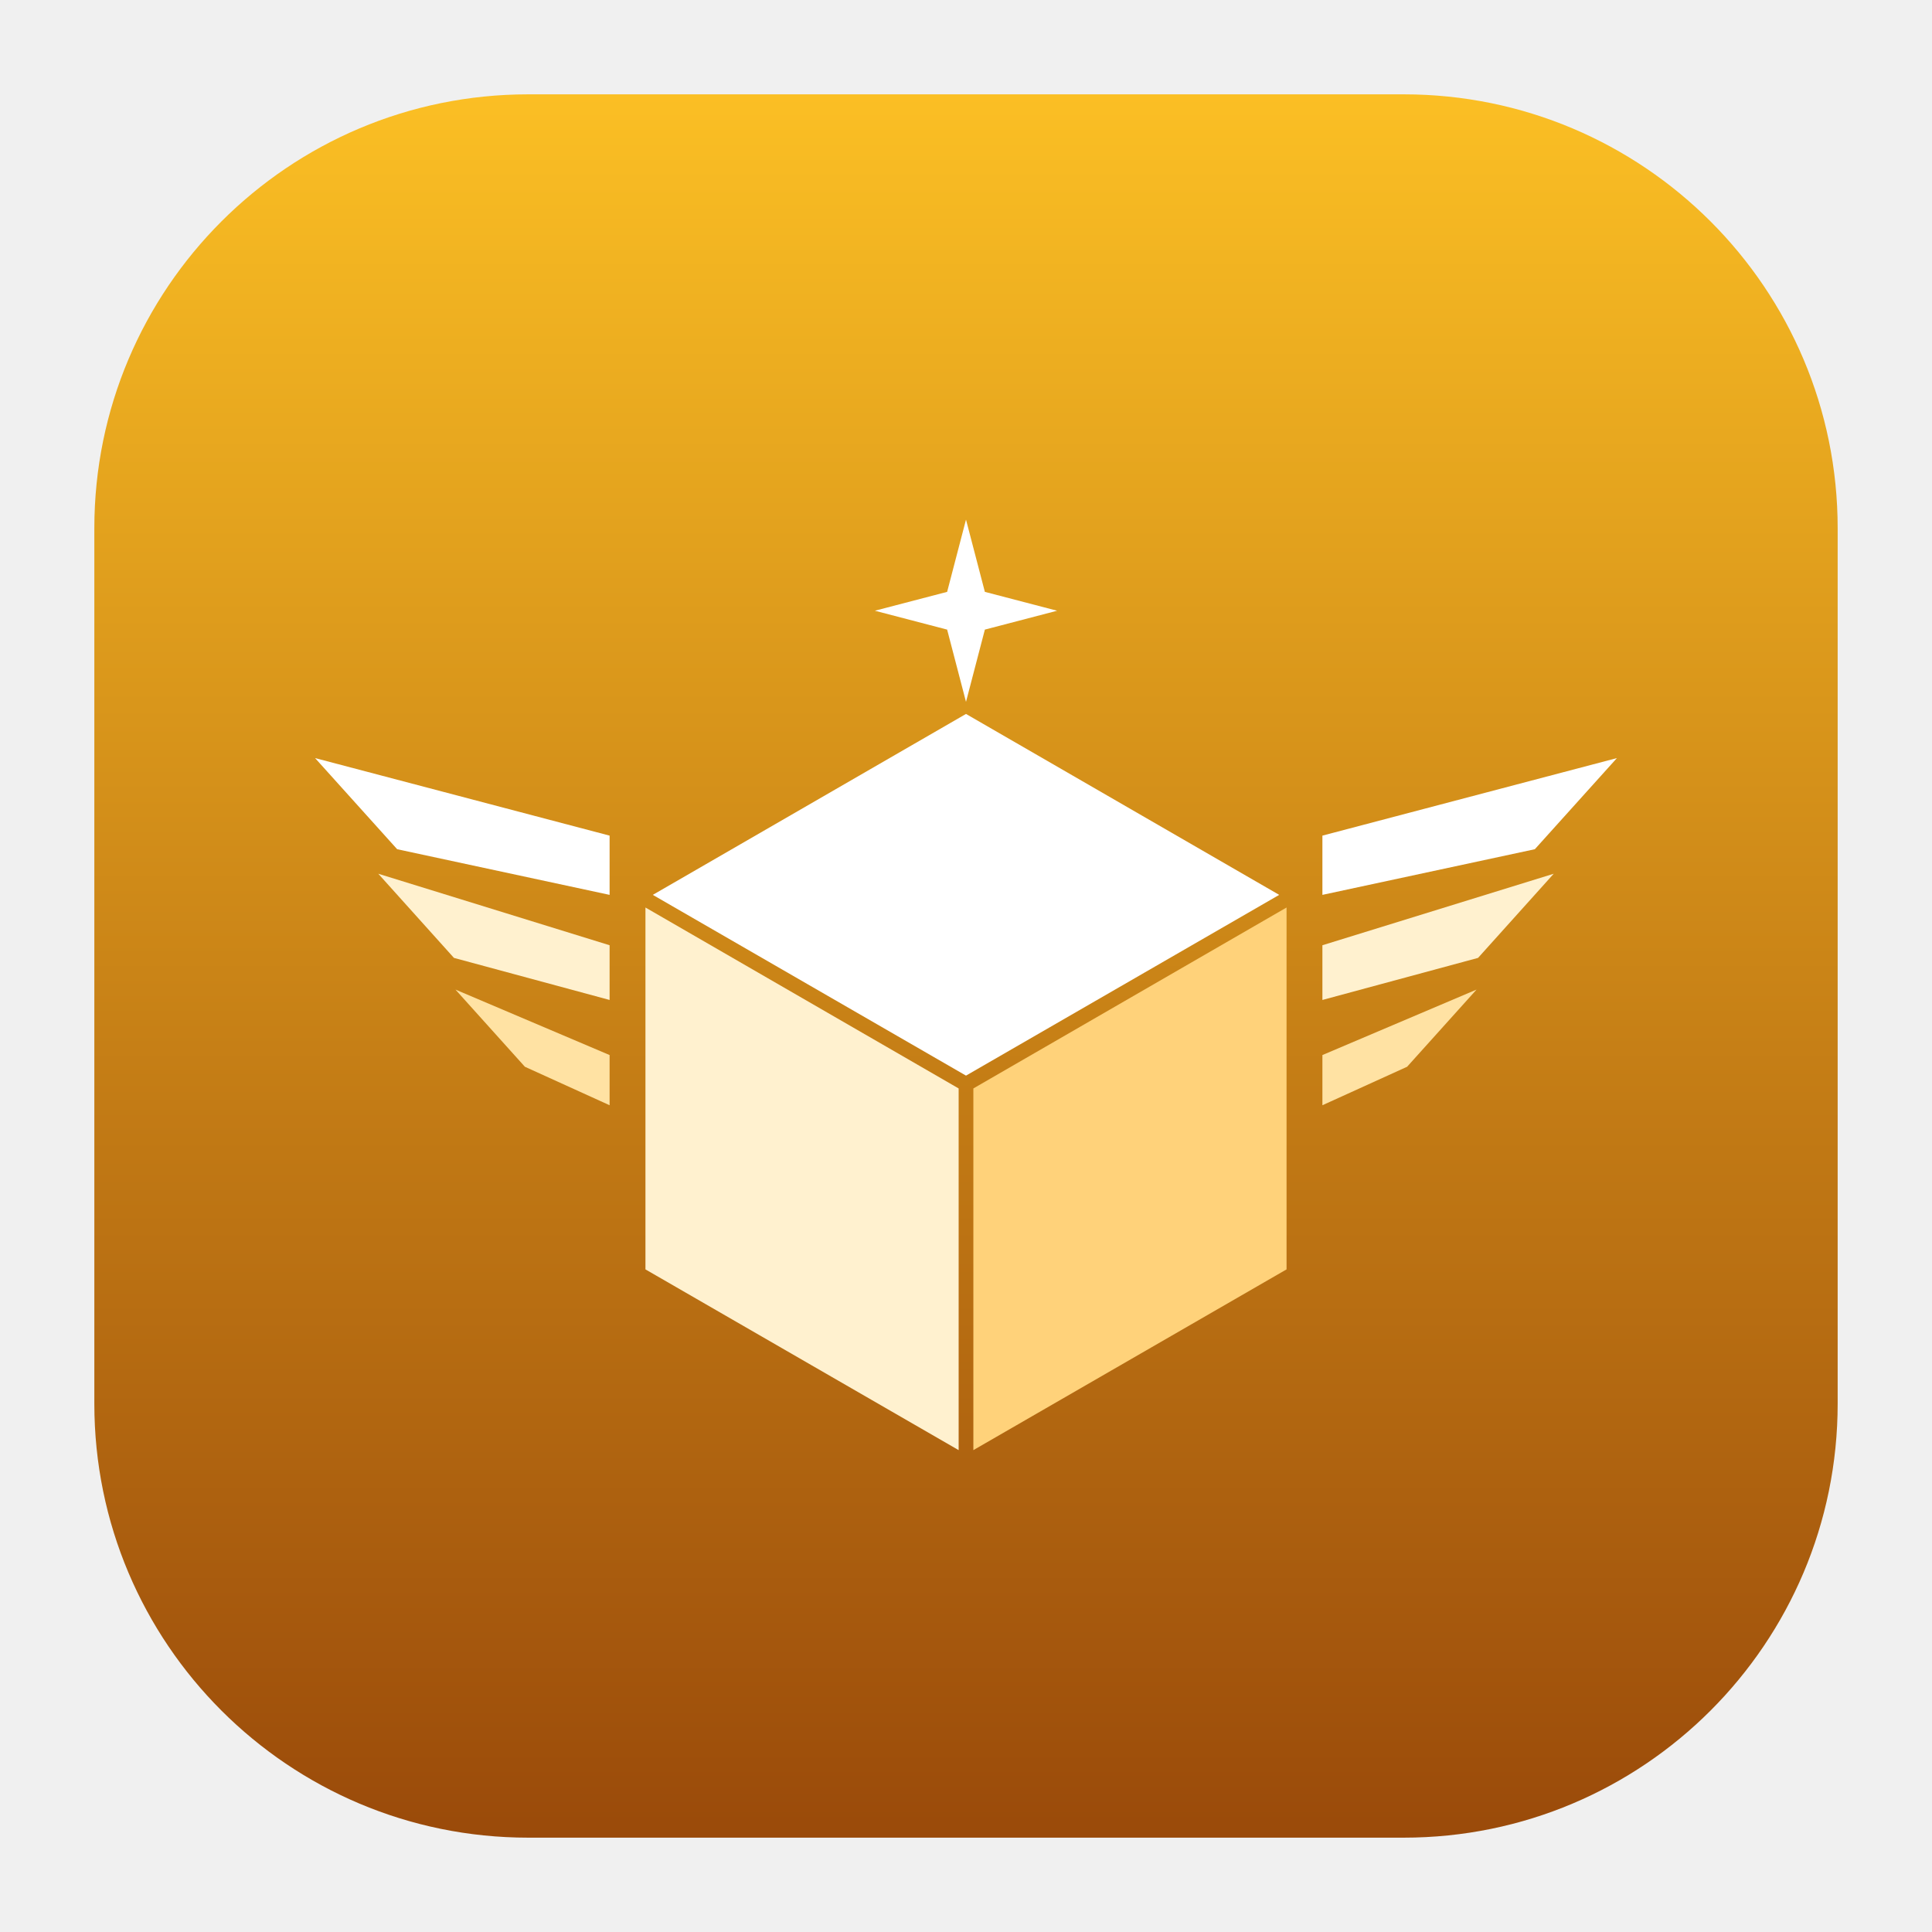
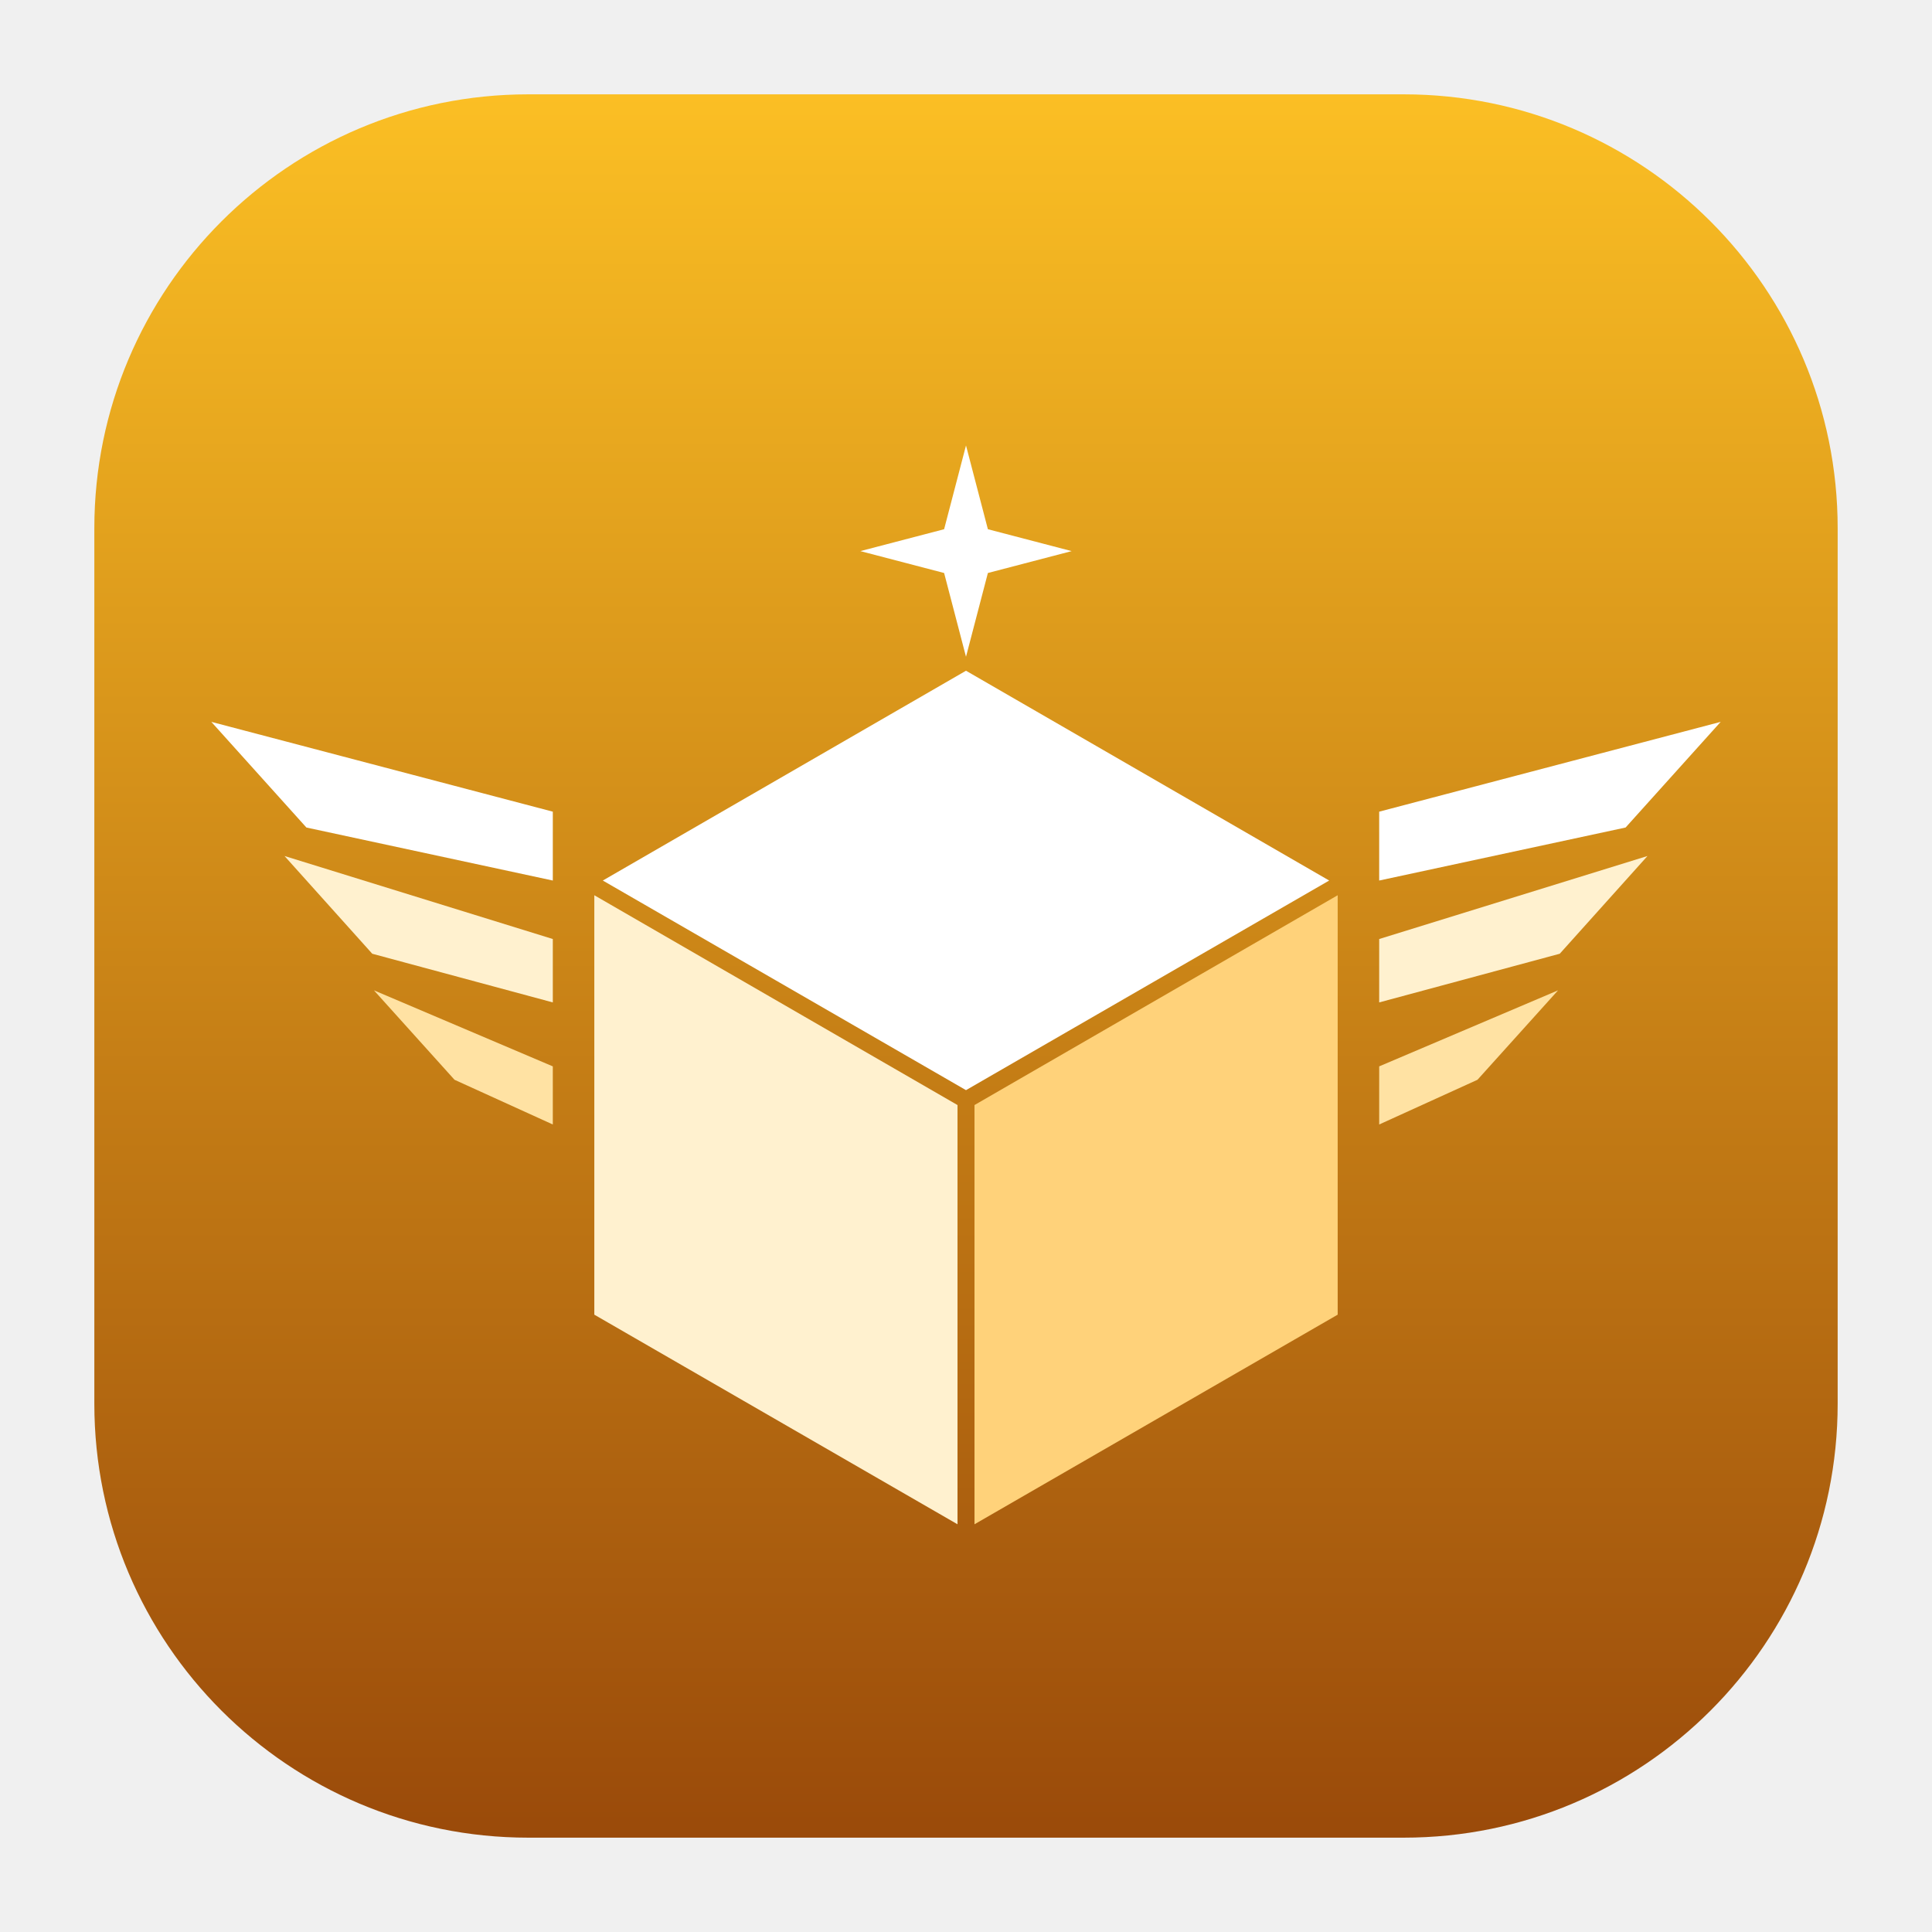
<svg xmlns="http://www.w3.org/2000/svg" width="1024" height="1024" viewBox="0 0 1024 1024">
  <defs>
    <linearGradient id="bg" x1="0" y1="0" x2="0" y2="1">
      <stop offset="0" stop-color="#fbbf24" />
      <stop offset="1" stop-color="#9a4a0a" />
    </linearGradient>
  </defs>
  <rect x="50" y="50" width="924" height="924" rx="230" ry="230" fill="url(#bg)" />
-   <polygon points="323.1,442.9 167.0,401.8 210.5,450.1 323.1,474.3" fill="#ffffff" />
-   <polygon points="323.1,501.0 200.5,463.1 240.6,507.7 323.1,530.0" fill="#fff1cf" />
-   <polygon points="323.1,559.2 241.4,524.5 278.2,565.4 323.1,585.8" fill="#ffe2a3" />
-   <polygon points="700.9,442.9 857.0,401.8 813.5,450.1 700.9,474.3" fill="#ffffff" />
-   <polygon points="700.9,501.0 823.5,463.1 783.4,507.7 700.9,530.0" fill="#fff1cf" />
-   <polygon points="700.9,559.2 782.6,524.5 745.8,565.4 700.9,585.8" fill="#ffe2a3" />
-   <polygon points="342.1,481.0 508.1,576.9 508.1,768.6 342.1,672.8" fill="#fff1cf" />
-   <polygon points="681.9,481.0 515.9,576.9 515.9,768.6 681.9,672.8" fill="#ffd27a" />
-   <polygon points="512.0,378.4 678.0,474.3 512.0,570.1 346.0,474.3" fill="#ffffff" />
-   <polygon points="512.0,275.4 522.0,313.7 560.3,323.7 522.0,333.7 512.0,372.0 502.0,333.7 463.7,323.7 502.0,313.7" fill="#ffffff" />
+   <polygon points="293.0,430.2 112.0,382.6 162.4,438.6 293.0,466.7" fill="#ffffff" />
+   <polygon points="293.0,497.7 150.8,453.7 197.3,505.5 293.0,531.3" fill="#fff1cf" />
+   <polygon points="293.0,565.2 198.2,524.9 240.9,572.3 293.0,596.0" fill="#ffe2a3" />
+   <polygon points="731.0,430.2 912.0,382.6 861.6,438.6 731.0,466.7" fill="#ffffff" />
+   <polygon points="731.0,497.7 873.2,453.7 826.7,505.5 731.0,531.3" fill="#fff1cf" />
+   <polygon points="731.0,565.2 825.8,524.9 783.1,572.3 731.0,596.0" fill="#ffe2a3" />
+   <polygon points="315.0,474.5 507.5,585.7 507.5,807.9 315.0,696.8" fill="#fff1cf" />
+   <polygon points="709.0,474.5 516.5,585.7 516.5,807.9 709.0,696.8" fill="#ffd27a" />
+   <polygon points="512.0,355.5 704.5,466.7 512.0,577.8 319.5,466.7" fill="#ffffff" />
+   <polygon points="512.0,236.1 523.6,280.5 568.0,292.1 523.6,303.7 512.0,348.1 500.4,303.7 456.0,292.1 500.4,280.5" fill="#ffffff" />
</svg>
